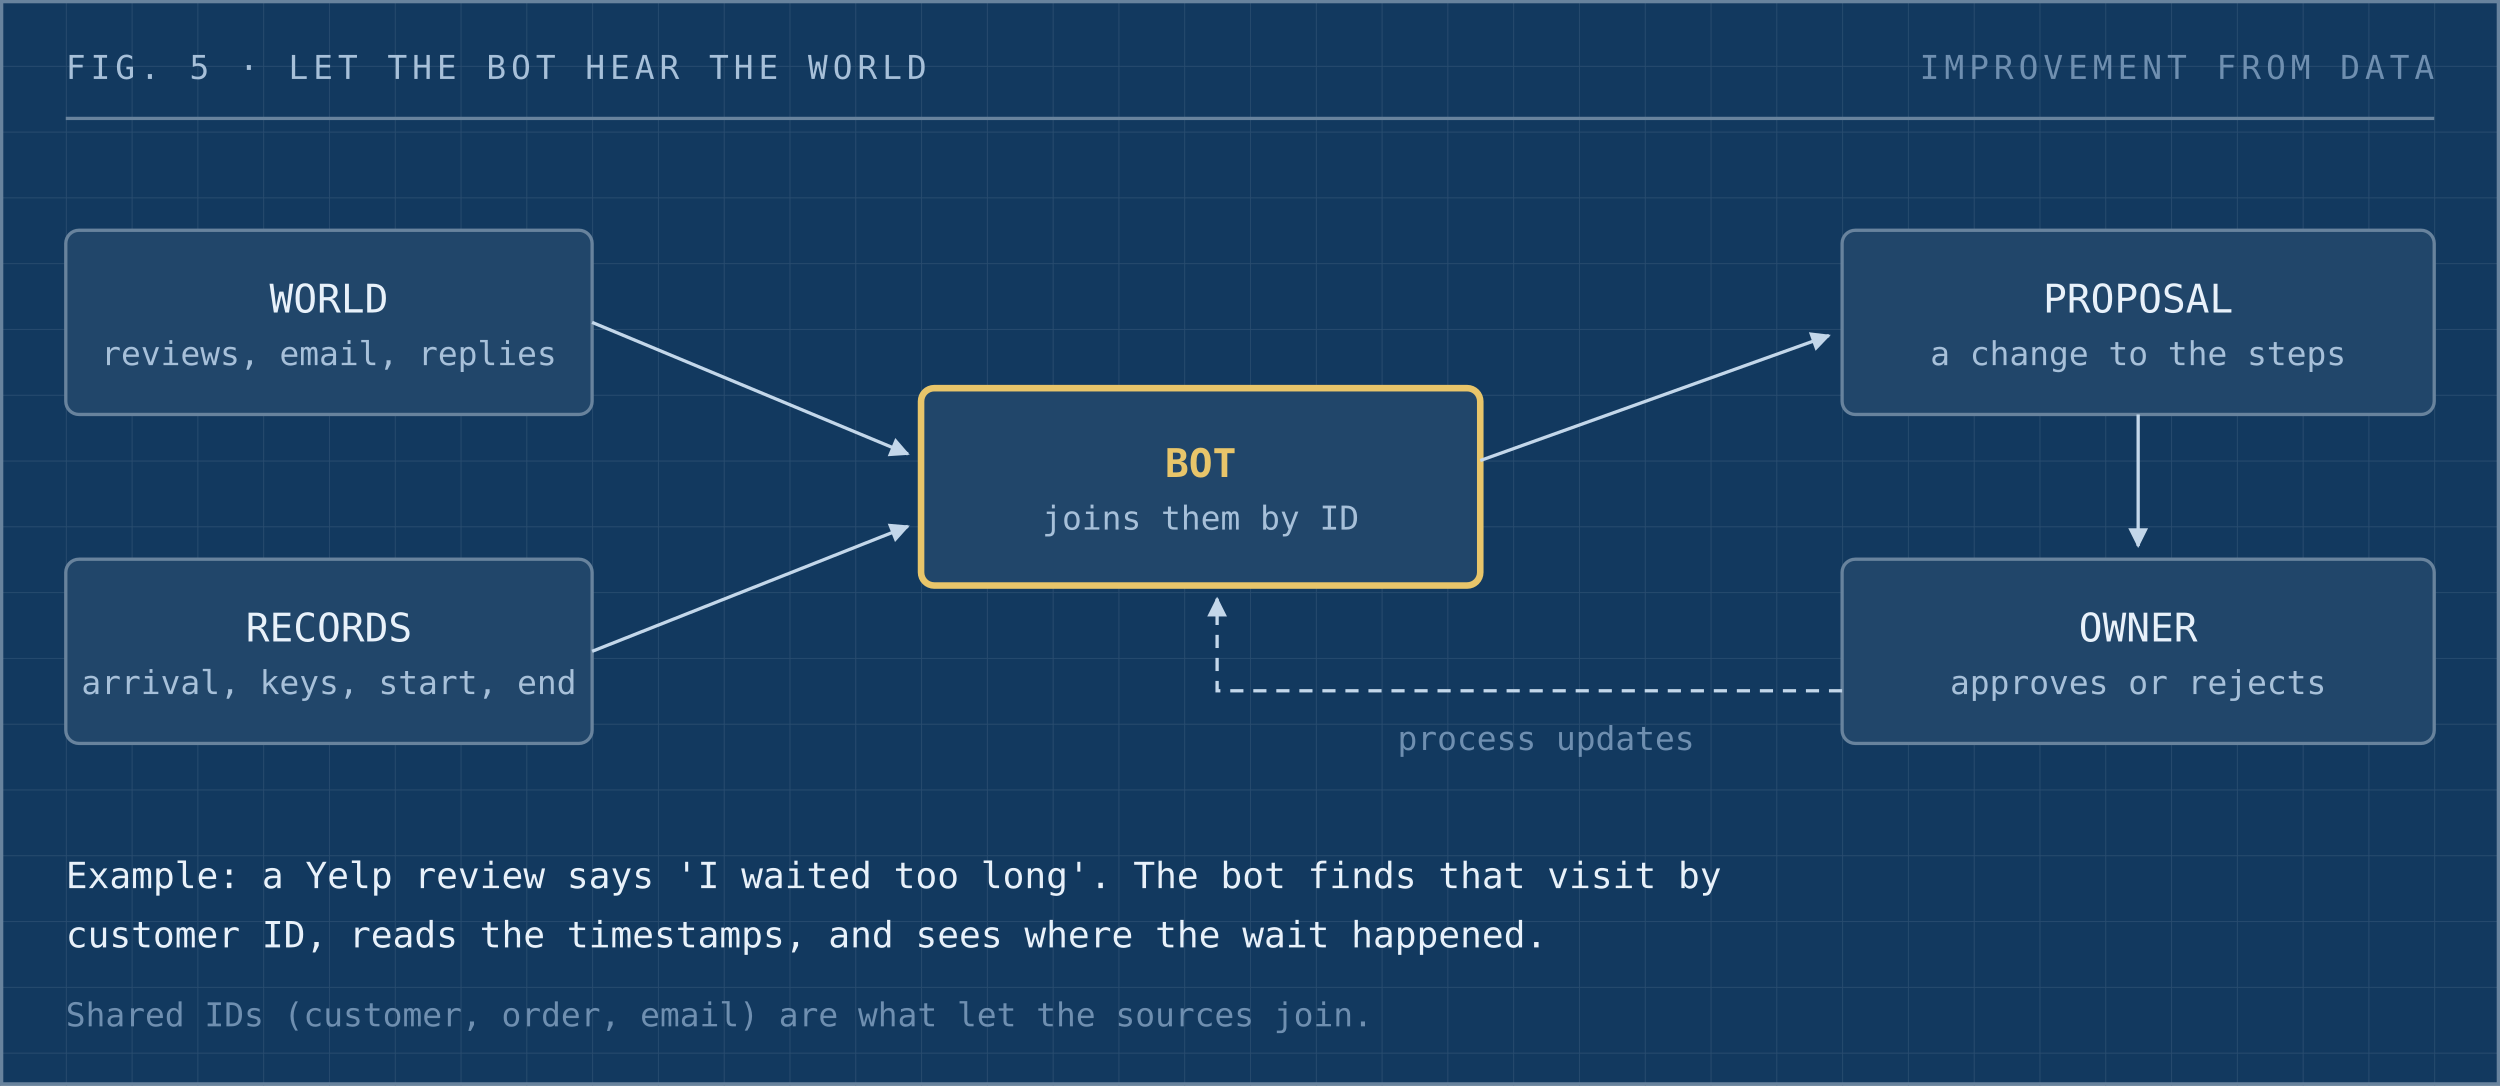
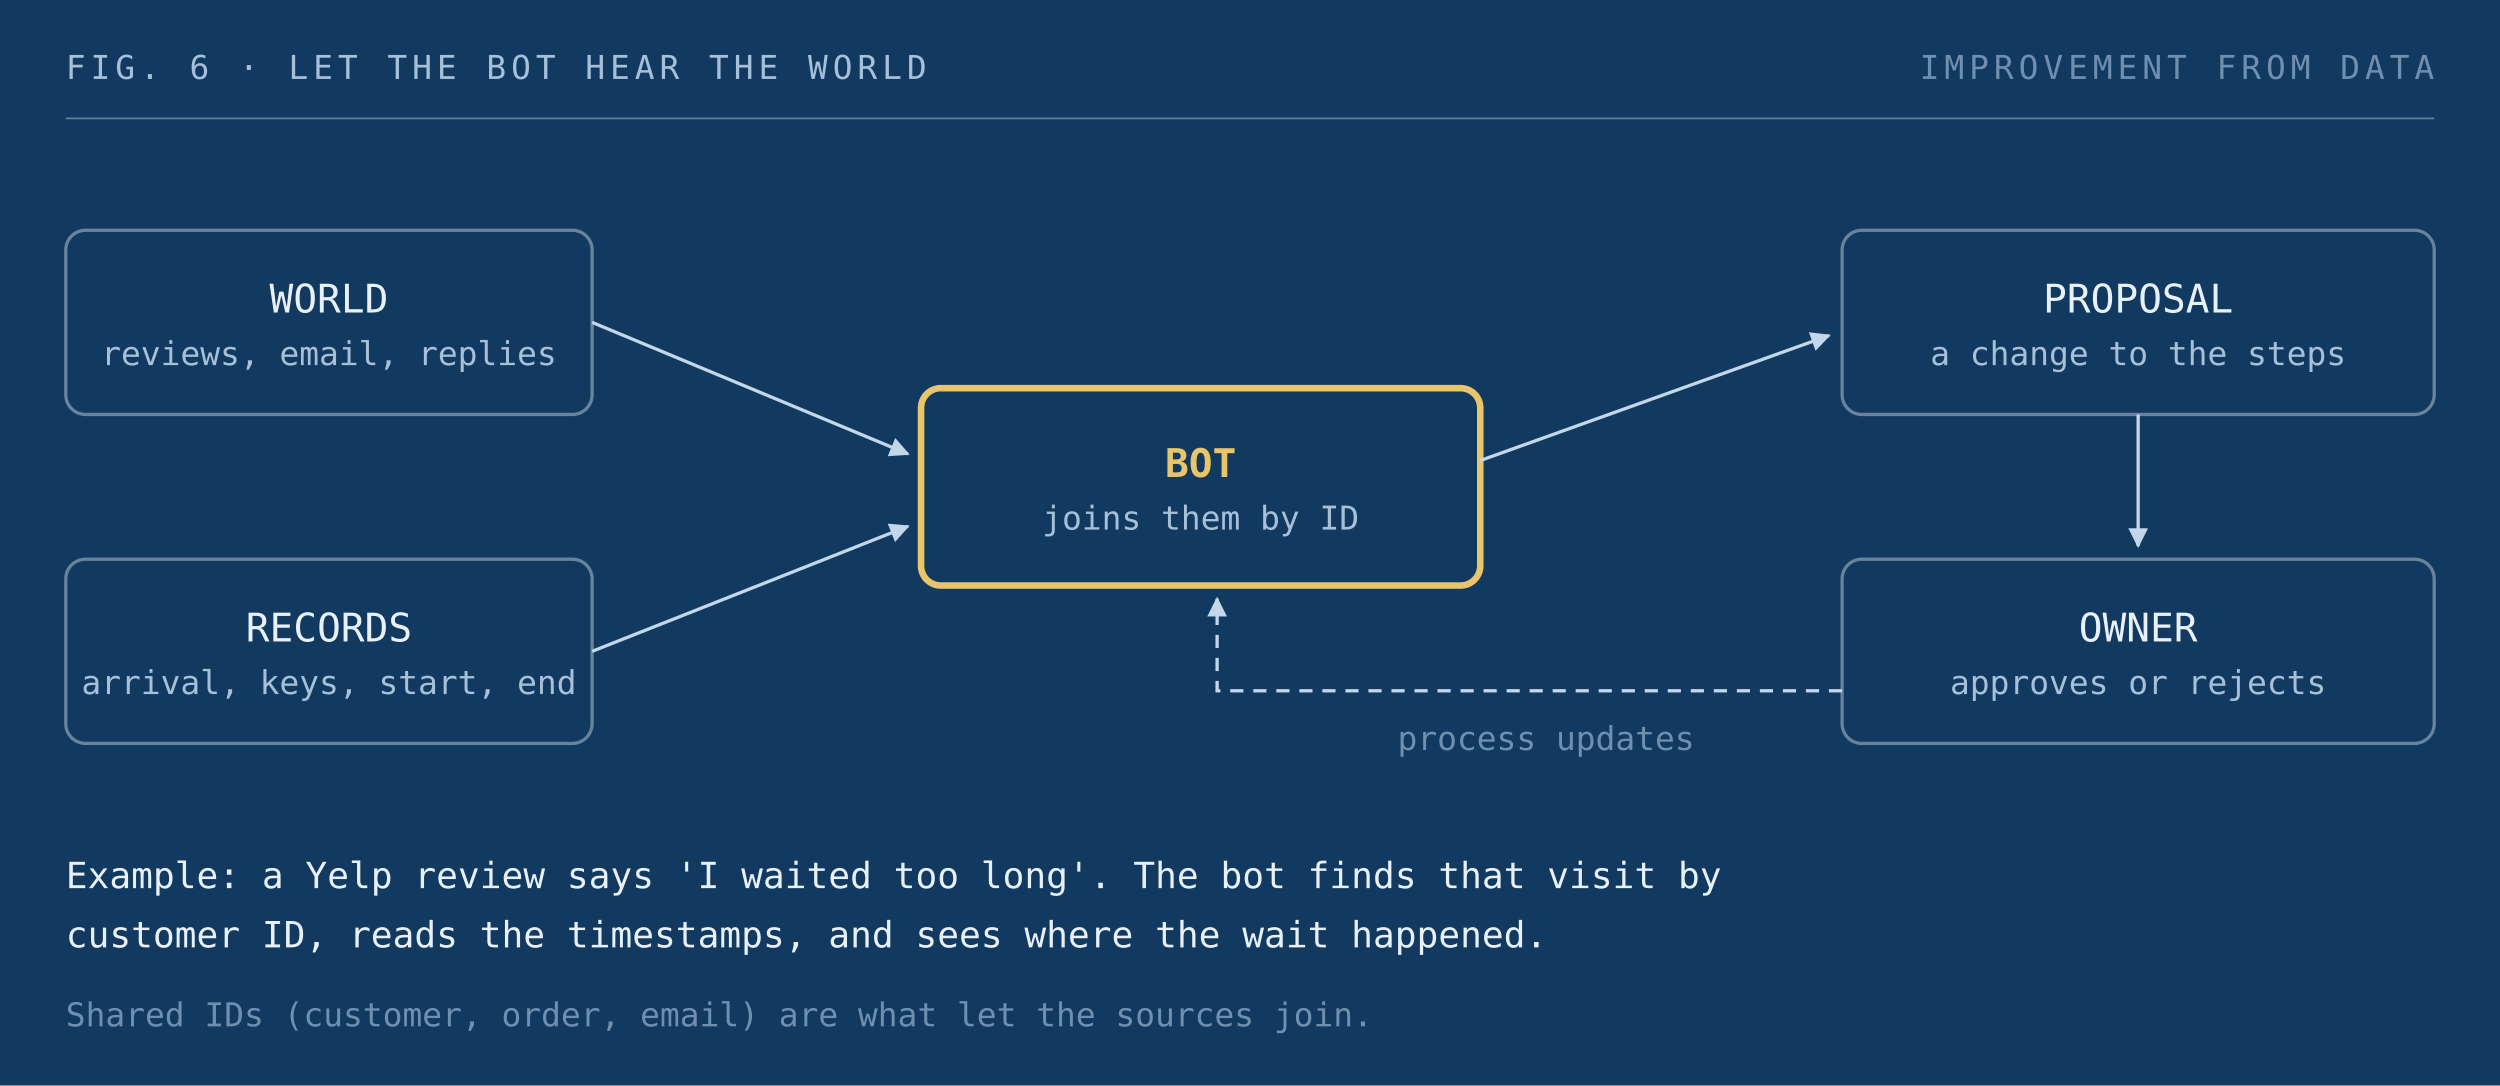
- <svg xmlns="http://www.w3.org/2000/svg" viewBox="0 0 760 330" role="img" aria-label="Reviews and records flow into the bot, joined by ID; it proposes a change; the owner approves; the process updates">
+ <svg xmlns="http://www.w3.org/2000/svg" viewBox="0 0 760 330" font-family="ui-monospace, SFMono-Regular, Menlo, monospace" role="img" aria-label="Reviews and records flow into the bot, joined by ID; it proposes a change; the owner approves; the process updates">
  <defs>
-     <pattern id="grid" width="20" height="20" patternUnits="userSpaceOnUse">
-       <path d="M20 0H0V20" fill="none" stroke="#385a7b" stroke-width="0.5" opacity="0.6" />
-     </pattern>
    <marker id="arr" viewBox="0 0 10 10" refX="9" refY="5" markerWidth="6" markerHeight="6" orient="auto-start-reverse">
      <path d="M0 0L10 5L0 10z" fill="#c3d7ea" />
    </marker>
    <marker id="arrA" viewBox="0 0 10 10" refX="9" refY="5" markerWidth="6" markerHeight="6" orient="auto-start-reverse">
      <path d="M0 0L10 5L0 10z" fill="#e8c56a" />
    </marker>
  </defs>
  <rect width="760" height="330" fill="#12395f" />
-   <rect width="760" height="330" fill="url(#grid)" />
-   <rect x="0.5" y="0.5" width="759" height="329" fill="none" stroke="#68839d" />
-   <g font-family="ui-monospace, SFMono-Regular, Menlo, monospace">
-     <text x="20" y="24" font-size="10" letter-spacing="1.5" fill="#a7c0d9">FIG. 5 · LET THE BOT HEAR THE WORLD</text>
+   <g>
+     <text x="20" y="24" font-size="10" letter-spacing="1.5" fill="#a7c0d9">FIG. 6 · LET THE BOT HEAR THE WORLD</text>
    <text x="740" y="24" font-size="10" letter-spacing="1.5" fill="#6f8fb0" text-anchor="end">IMPROVEMENT FROM DATA</text>
-     <line x1="20" y1="36" x2="740" y2="36" stroke="#68839d" />
-     <rect x="20" y="70" width="160" height="56" rx="4" fill="#21466a" stroke="#68839d" stroke-width="1" />
+     <line x1="20" y1="36" x2="740" y2="36" stroke="#68839d" stroke-width="0.5" />
+     <rect x="20" y="70" width="160" height="56" rx="6" fill="#12395f" stroke="#68839d" stroke-width="1" />
    <text x="100.0" y="95.0" font-size="12" fill="#e8f1fa" text-anchor="middle">WORLD</text>
    <text x="100.0" y="111.0" font-size="10" fill="#a7c0d9" text-anchor="middle">reviews, email, replies</text>
-     <rect x="20" y="170" width="160" height="56" rx="4" fill="#21466a" stroke="#68839d" stroke-width="1" />
+     <rect x="20" y="170" width="160" height="56" rx="6" fill="#12395f" stroke="#68839d" stroke-width="1" />
    <text x="100.0" y="195.0" font-size="12" fill="#e8f1fa" text-anchor="middle">RECORDS</text>
    <text x="100.0" y="211.0" font-size="10" fill="#a7c0d9" text-anchor="middle">arrival, keys, start, end</text>
-     <rect x="280" y="118" width="170" height="60" rx="4" fill="#21466a" stroke="#e8c56a" stroke-width="2" />
+     <rect x="280" y="118" width="170" height="60" rx="6" fill="#12395f" stroke="#e8c56a" stroke-width="2" />
    <text x="365.0" y="145.0" font-size="12" fill="#e8c56a" text-anchor="middle" font-weight="bold">BOT</text>
    <text x="365.0" y="161.0" font-size="10" fill="#a7c0d9" text-anchor="middle">joins them by ID</text>
-     <rect x="560" y="70" width="180" height="56" rx="4" fill="#21466a" stroke="#68839d" stroke-width="1" />
+     <rect x="560" y="70" width="180" height="56" rx="6" fill="#12395f" stroke="#68839d" stroke-width="1" />
    <text x="650.0" y="95.0" font-size="12" fill="#e8f1fa" text-anchor="middle">PROPOSAL</text>
    <text x="650.0" y="111.0" font-size="10" fill="#a7c0d9" text-anchor="middle">a change to the steps</text>
-     <rect x="560" y="170" width="180" height="56" rx="4" fill="#21466a" stroke="#68839d" stroke-width="1" />
+     <rect x="560" y="170" width="180" height="56" rx="6" fill="#12395f" stroke="#68839d" stroke-width="1" />
    <text x="650.0" y="195.0" font-size="12" fill="#e8f1fa" text-anchor="middle">OWNER</text>
    <text x="650.0" y="211.0" font-size="10" fill="#a7c0d9" text-anchor="middle">approves or rejects</text>
    <line x1="180.0" y1="98.0" x2="276.0" y2="138.0" stroke="#c3d7ea" stroke-width="1" marker-end="url(#arr)" />
    <line x1="180.0" y1="198.0" x2="276.0" y2="160.0" stroke="#c3d7ea" stroke-width="1" marker-end="url(#arr)" />
    <line x1="450.0" y1="140.0" x2="556.0" y2="102.0" stroke="#c3d7ea" stroke-width="1" marker-end="url(#arr)" />
    <line x1="650.0" y1="126.0" x2="650.0" y2="166.0" stroke="#c3d7ea" stroke-width="1" marker-end="url(#arr)" />
    <path d="M560 210 H370 V182" fill="none" stroke="#c3d7ea" marker-end="url(#arr)" style="stroke-dasharray:4 3" />
    <text x="470" y="228" font-size="10" fill="#6f8fb0" text-anchor="middle">process updates</text>
    <text x="20" y="270" font-size="11" fill="#e8f1fa" text-anchor="start">Example: a Yelp review says 'I waited too long'. The bot finds that visit by</text>
    <text x="20" y="288" font-size="11" fill="#e8f1fa" text-anchor="start">customer ID, reads the timestamps, and sees where the wait happened.</text>
    <text x="20" y="312" font-size="10" fill="#6f8fb0" text-anchor="start">Shared IDs (customer, order, email) are what let the sources join.</text>
  </g>
</svg>
